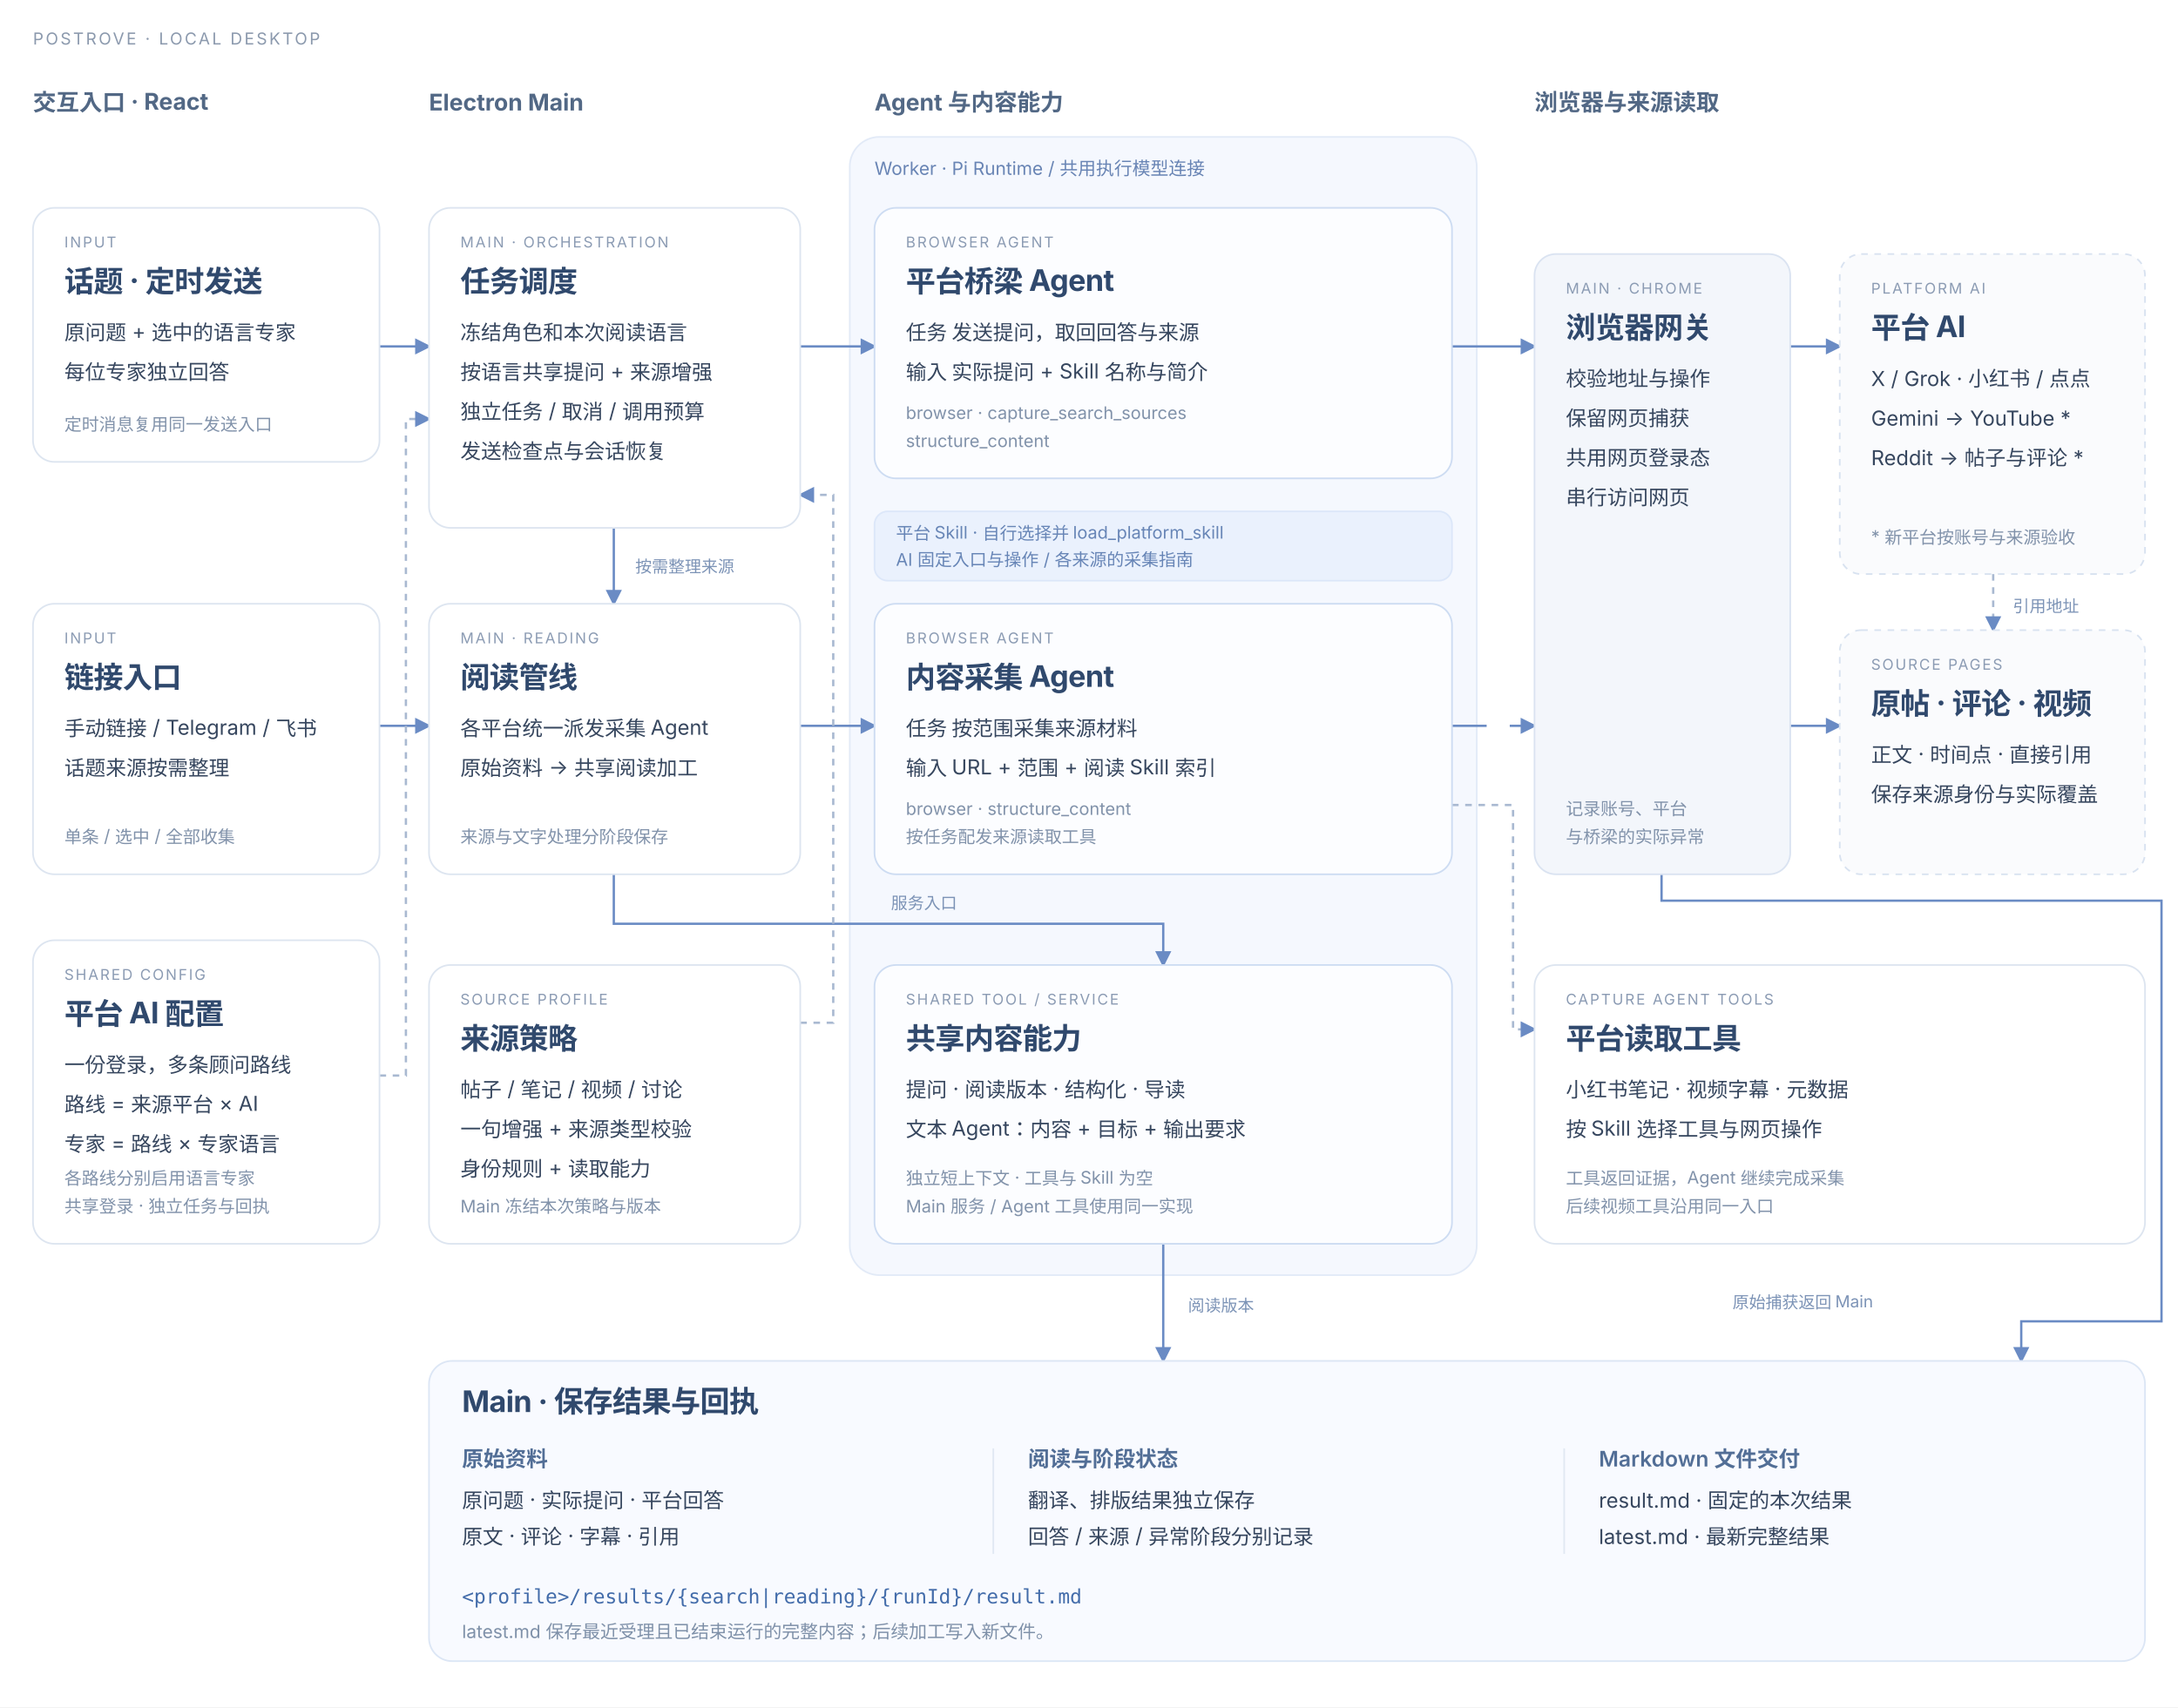
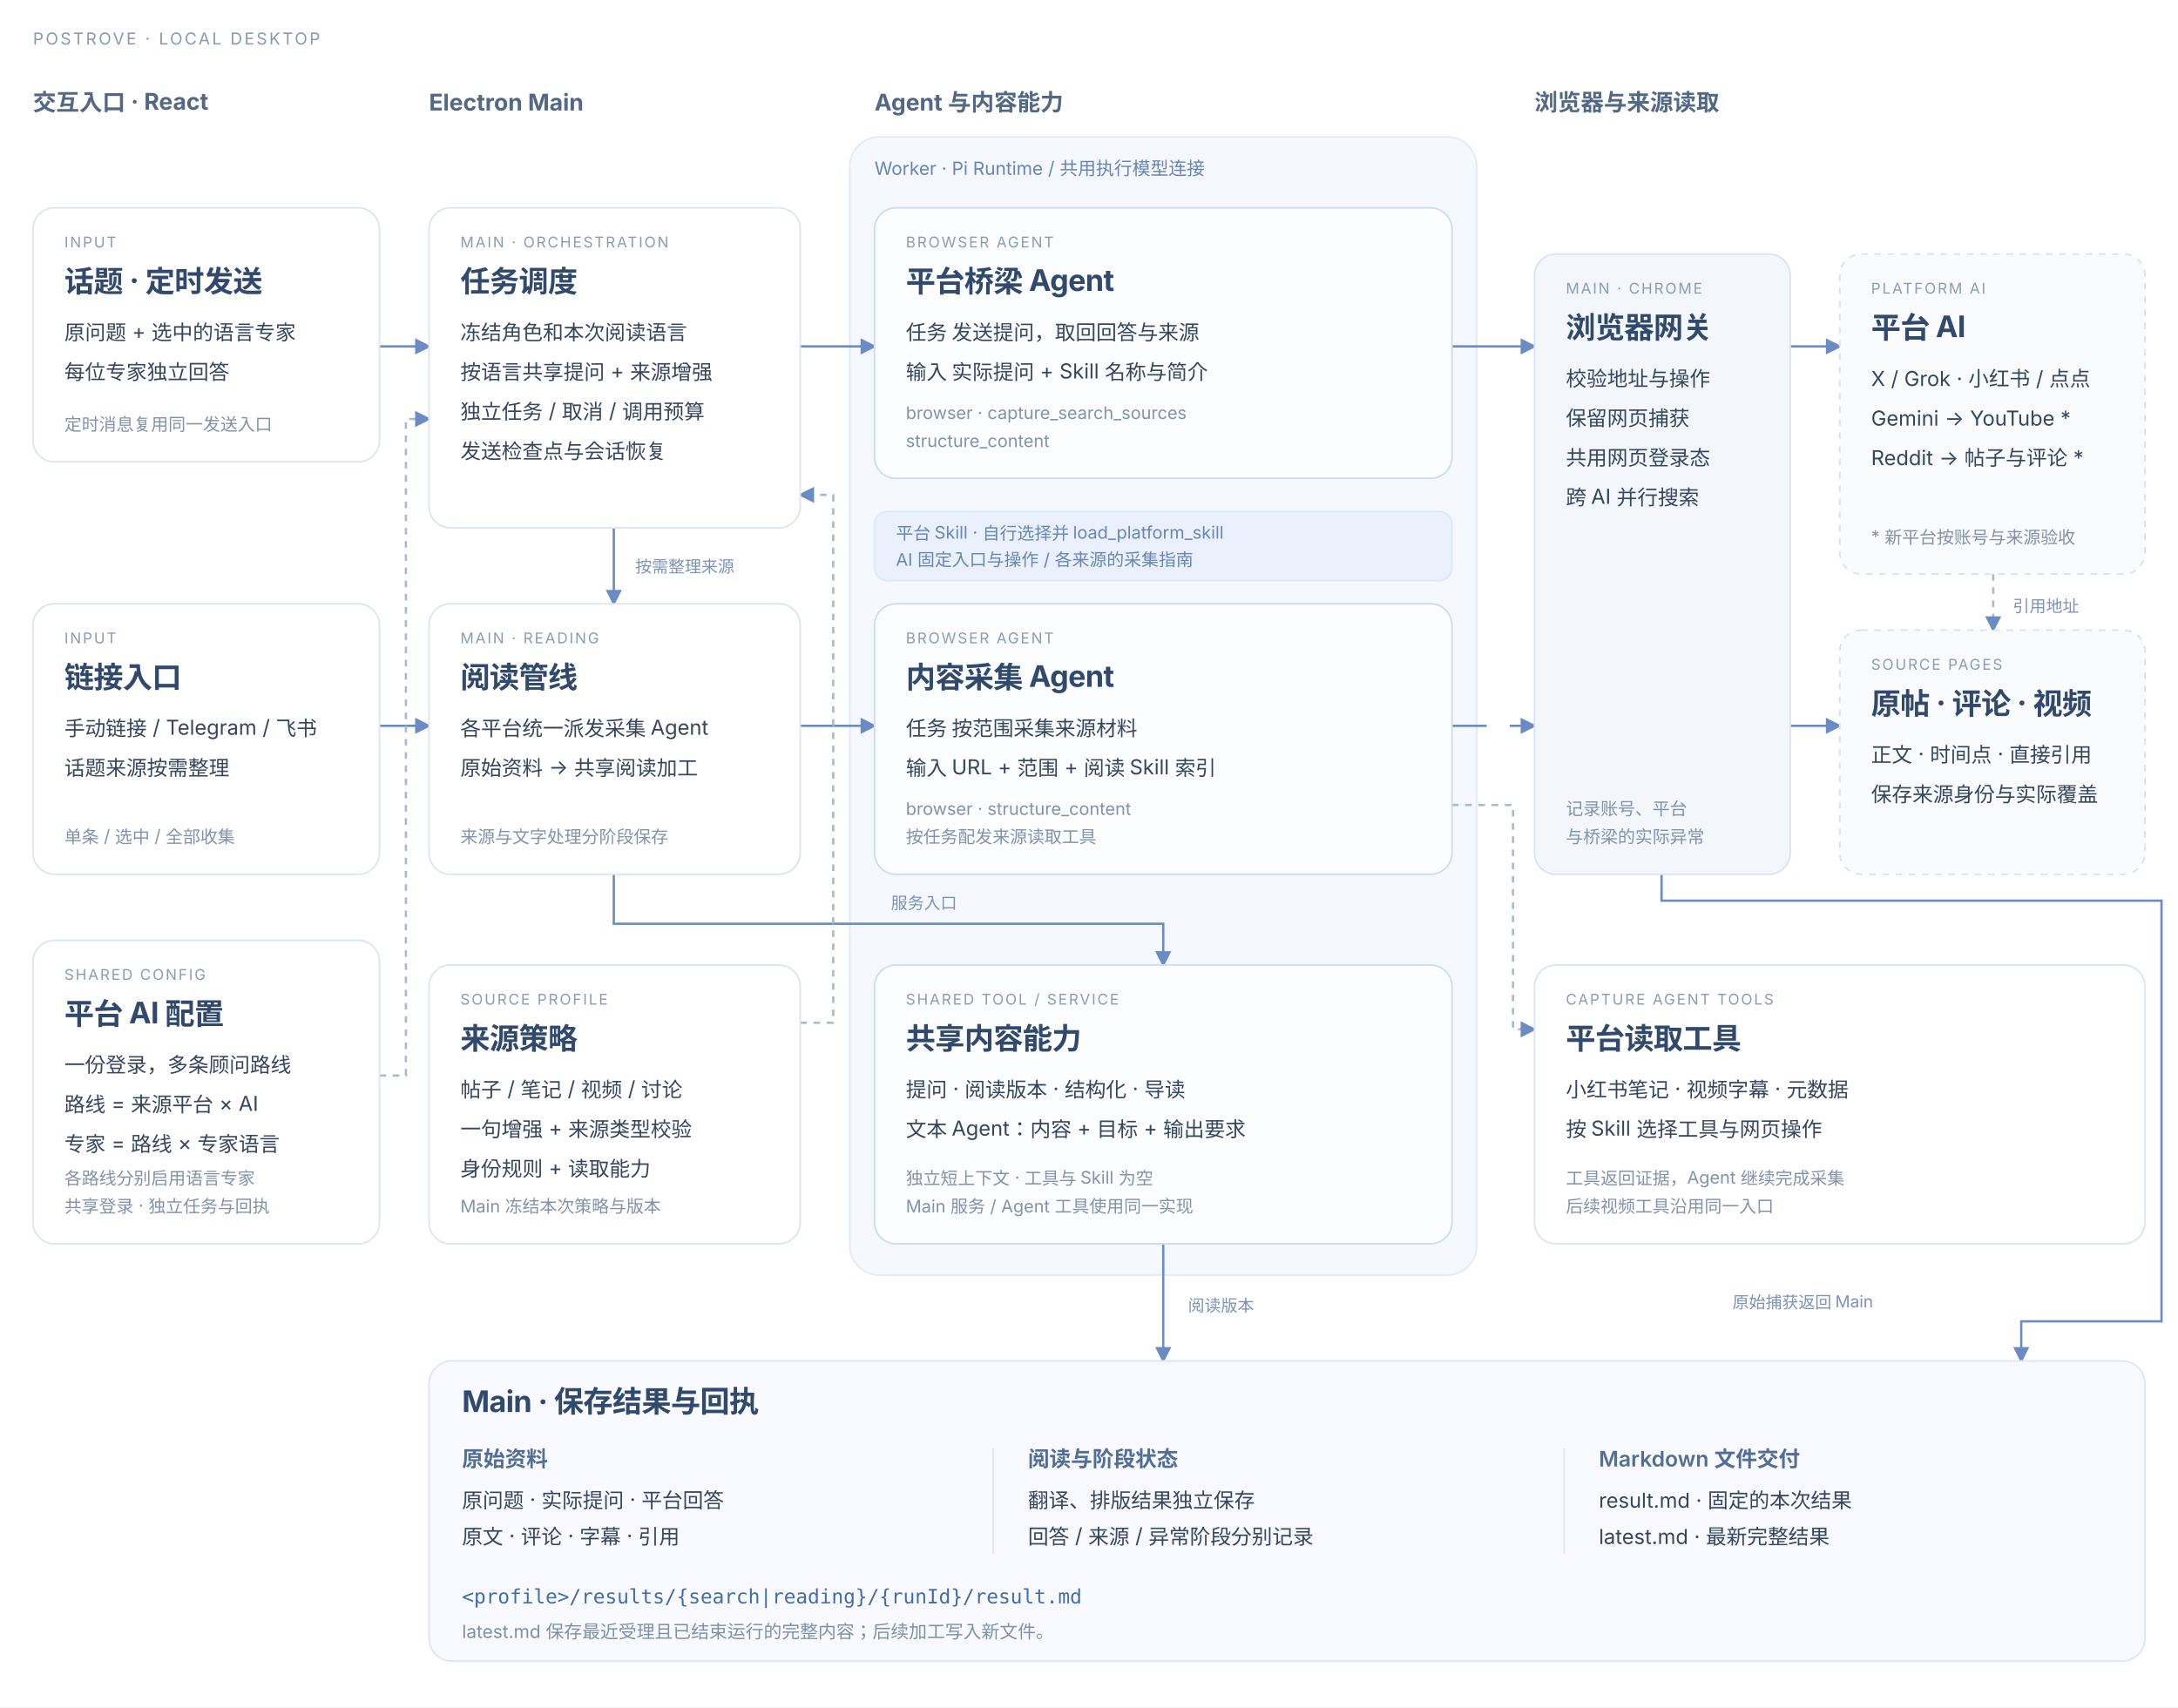
<svg xmlns="http://www.w3.org/2000/svg" width="1320" height="1035" viewBox="0 0 1320 1035" role="img" aria-labelledby="diagram-title diagram-desc">
  <defs>
    <marker id="arrow" markerWidth="7" markerHeight="7" refX="6" refY="3.5" orient="auto">
      <path d="M0 0L7 3.5L0 7Z" fill="#6a8bc4" />
    </marker>
  </defs>
  <style>text{font-family:-apple-system,BlinkMacSystemFont,"Segoe UI","PingFang SC","Microsoft YaHei",sans-serif;fill:#36465e}.canvas{fill:#fff}.lane{font-size:14px;font-weight:650;fill:#526885}.lane-en{font-size:10px;letter-spacing:1.3px;fill:#8b99ad}.runtime{fill:#f5f8fe;stroke:#e2eaf7}.runtime-label{font-size:11px;fill:#6884b4}.node rect{fill:#fff;stroke:#dde5f0}.node.agent rect{fill:#fcfdff;stroke:#cddcf2}.node.browser rect{fill:#f3f6fb;stroke:#dae3f1}.node.external rect{fill:#fafbfd;stroke:#d8e2f0;stroke-dasharray:4 4}.kicker{font-size:9px;letter-spacing:1px;fill:#8b9bb3}.node-title{font-size:18px;font-weight:650;letter-spacing:-.3px;fill:#30496d}.body{font-size:12.5px}.foot{font-size:10.5px;fill:#8192aa}.edge{fill:none;stroke:#6a8bc4;stroke-width:1.4;marker-end:url(#arrow)}.edge.dependency{stroke-dasharray:4 4;stroke:#a9b9d1}.edge-label{font-size:10px;fill:#7c93b6}.skill rect{fill:#eaf1fd;stroke:#dce7f9}.skill text{font-size:10.5px;fill:#6785b6}.saved rect{fill:#f8faff;stroke:#dce6f5}.saved .col-title{font-size:13px;font-weight:600;fill:#526e96}.saved .path{font-family:ui-monospace,SFMono-Regular,Consolas,monospace;font-size:12px;fill:#436caa}.saved .saved-copy{font-size:11px;fill:#7e90a8}.rule{stroke:#e1e8f3;stroke-width:1}</style>
  <rect class="canvas" width="1320" height="1035" />
  <text x="20" y="27" class="lane-en">POSTROVE · LOCAL DESKTOP</text>
  <text x="20" y="67" class="lane">交互入口 · React</text>
  <text x="260" y="67" class="lane">Electron Main</text>
  <text x="530" y="67" class="lane">Agent 与内容能力</text>
  <text x="930" y="67" class="lane">浏览器与来源读取</text>
  <rect class="runtime" x="515" y="83" width="380" height="690" rx="18" />
  <text x="530" y="106" class="runtime-label">Worker · Pi Runtime / 共用执行模型连接</text>
  <path class="edge " data-edge="question-main" d="M230 210H260" />
  <path class="edge " data-edge="main-bridge" d="M485 210H530" />
  <path class="edge " data-edge="links-reading" d="M230 440H260" />
  <path class="edge " data-edge="reading-capture" d="M485 440H530" />
  <path class="edge " data-edge="organize" d="M372 320V366" />
  <text x="385" y="347" class="edge-label">按需整理来源</text>
  <path class="edge " data-edge="bridge-browser" d="M880 210H930" />
  <path class="edge " data-edge="capture-browser" d="M880 440H901M915 440H930" />
  <path class="edge " data-edge="ask-platform" d="M1085 210H1115" />
  <path class="edge " data-edge="read-source" d="M1085 440H1115" />
  <path class="edge dependency" data-edge="citation" d="M1208 348V382" />
  <text x="1220" y="371" class="edge-label">引用地址</text>
  <path class="edge " data-edge="content-service" d="M372 530V560H705V585" />
  <text x="540" y="551" class="edge-label">服务入口</text>
  <path class="edge " data-edge="original-save" d="M1007 530V546H1310V801H1225V825" />
  <text x="1050" y="793" class="edge-label">原始捕获返回 Main</text>
  <path class="edge " data-edge="presentation-save" d="M705 754V825" />
  <text x="720" y="795" class="edge-label">阅读版本</text>
  <path class="edge dependency" data-edge="config-main" d="M230 652H246V254H260" />
  <path class="edge dependency" data-edge="profile-main" d="M485 620H505V300H485" />
  <path class="edge dependency" data-edge="capture-tools" d="M880 488H917V624H930" />
  <g class="node plain" data-node="question">
    <rect x="20" y="126" width="210" height="154" rx="13" />
    <text x="39" y="150" class="kicker">INPUT</text>
    <text x="39" y="177" class="node-title">话题 · 定时发送</text>
    <text x="39" y="206" class="body">原问题 + 选中的语言专家</text>
    <text x="39" y="230" class="body">每位专家独立回答</text>
    <text x="39" y="261" class="foot">定时消息复用同一发送入口</text>
  </g>
  <g class="node plain" data-node="links">
    <rect x="20" y="366" width="210" height="164" rx="13" />
    <text x="39" y="390" class="kicker">INPUT</text>
    <text x="39" y="417" class="node-title">链接入口</text>
    <text x="39" y="446" class="body">手动链接 / Telegram / 飞书</text>
    <text x="39" y="470" class="body">话题来源按需整理</text>
    <text x="39" y="511" class="foot">单条 / 选中 / 全部收集</text>
  </g>
  <g class="node plain" data-node="config">
    <rect x="20" y="570" width="210" height="184" rx="13" />
    <text x="39" y="594" class="kicker">SHARED CONFIG</text>
    <text x="39" y="621" class="node-title">平台 AI 配置</text>
    <text x="39" y="650" class="body">一份登录，多条顾问路线</text>
    <text x="39" y="674" class="body">路线 = 来源平台 × AI</text>
    <text x="39" y="698" class="body">专家 = 路线 × 专家语言</text>
    <text x="39" y="718" class="foot">各路线分别启用语言专家</text>
    <text x="39" y="735" class="foot">共享登录 · 独立任务与回执</text>
  </g>
  <g class="node plain" data-node="main-topic">
    <rect x="260" y="126" width="225" height="194" rx="13" />
    <text x="279" y="150" class="kicker">MAIN · ORCHESTRATION</text>
    <text x="279" y="177" class="node-title">任务调度</text>
    <text x="279" y="206" class="body">冻结角色和本次阅读语言</text>
    <text x="279" y="230" class="body">按语言共享提问 + 来源增强</text>
    <text x="279" y="254" class="body">独立任务 / 取消 / 调用预算</text>
    <text x="279" y="278" class="body">发送检查点与会话恢复</text>
  </g>
  <g class="node plain" data-node="main-reading">
    <rect x="260" y="366" width="225" height="164" rx="13" />
    <text x="279" y="390" class="kicker">MAIN · READING</text>
    <text x="279" y="417" class="node-title">阅读管线</text>
    <text x="279" y="446" class="body">各平台统一派发采集 Agent</text>
    <text x="279" y="470" class="body">原始资料 → 共享阅读加工</text>
    <text x="279" y="511" class="foot">来源与文字处理分阶段保存</text>
  </g>
  <g class="node agent" data-node="bridge">
    <rect x="530" y="126" width="350" height="164" rx="13" />
    <text x="549" y="150" class="kicker">BROWSER AGENT</text>
    <text x="549" y="177" class="node-title">平台桥梁 Agent</text>
    <text x="549" y="206" class="body">任务  发送提问，取回回答与来源</text>
    <text x="549" y="230" class="body">输入  实际提问 + Skill 名称与简介</text>
    <text x="549" y="254" class="foot">browser · capture_search_sources</text>
    <text x="549" y="271" class="foot">structure_content</text>
  </g>
  <g class="node agent" data-node="capture">
    <rect x="530" y="366" width="350" height="164" rx="13" />
    <text x="549" y="390" class="kicker">BROWSER AGENT</text>
    <text x="549" y="417" class="node-title">内容采集 Agent</text>
    <text x="549" y="446" class="body">任务  按范围采集来源材料</text>
    <text x="549" y="470" class="body">输入  URL + 范围 + 阅读 Skill 索引</text>
    <text x="549" y="494" class="foot">browser · structure_content</text>
    <text x="549" y="511" class="foot">按任务配发来源读取工具</text>
  </g>
  <g class="node agent" data-node="content">
    <rect x="530" y="585" width="350" height="169" rx="13" />
    <text x="549" y="609" class="kicker">SHARED TOOL / SERVICE</text>
    <text x="549" y="636" class="node-title">共享内容能力</text>
    <text x="549" y="665" class="body">提问 · 阅读版本 · 结构化 · 导读</text>
    <text x="549" y="689" class="body">文本 Agent：内容 + 目标 + 输出要求</text>
    <text x="549" y="718" class="foot">独立短上下文 · 工具与 Skill 为空</text>
    <text x="549" y="735" class="foot">Main 服务 / Agent 工具使用同一实现</text>
  </g>
  <g class="node browser" data-node="browser">
    <rect x="930" y="154" width="155" height="376" rx="13" />
    <text x="949" y="178" class="kicker">MAIN · CHROME</text>
    <text x="949" y="205" class="node-title">浏览器网关</text>
    <text x="949" y="234" class="body">校验地址与操作</text>
    <text x="949" y="258" class="body">保留网页捕获</text>
    <text x="949" y="282" class="body">共用网页登录态</text>
-     <text x="949" y="306" class="body">串行访问网页</text>
+     <text x="949" y="306" class="body">跨 AI 并行搜索</text>
    <text x="949" y="494" class="foot">记录账号、平台</text>
    <text x="949" y="511" class="foot">与桥梁的实际异常</text>
  </g>
  <g class="node external" data-node="platform-ai">
    <rect x="1115" y="154" width="185" height="194" rx="13" />
    <text x="1134" y="178" class="kicker">PLATFORM AI</text>
    <text x="1134" y="205" class="node-title">平台 AI</text>
    <text x="1134" y="234" class="body">X / Grok · 小红书 / 点点</text>
    <text x="1134" y="258" class="body">Gemini → YouTube *</text>
    <text x="1134" y="282" class="body">Reddit → 帖子与评论 *</text>
    <text x="1134" y="329" class="foot">* 新平台按账号与来源验收</text>
  </g>
  <g class="node external" data-node="sources">
    <rect x="1115" y="382" width="185" height="148" rx="13" />
    <text x="1134" y="406" class="kicker">SOURCE PAGES</text>
    <text x="1134" y="433" class="node-title">原帖 · 评论 · 视频</text>
    <text x="1134" y="462" class="body">正文 · 时间点 · 直接引用</text>
    <text x="1134" y="486" class="body">保存来源身份与实际覆盖</text>
  </g>
  <g class="node plain" data-node="source-policy">
    <rect x="260" y="585" width="225" height="169" rx="13" />
    <text x="279" y="609" class="kicker">SOURCE PROFILE</text>
    <text x="279" y="636" class="node-title">来源策略</text>
    <text x="279" y="665" class="body">帖子 / 笔记 / 视频 / 讨论</text>
    <text x="279" y="689" class="body">一句增强 + 来源类型校验</text>
    <text x="279" y="713" class="body">身份规则 + 读取能力</text>
    <text x="279" y="735" class="foot">Main 冻结本次策略与版本</text>
  </g>
  <g class="node plain" data-node="reading-tools">
    <rect x="930" y="585" width="370" height="169" rx="13" />
    <text x="949" y="609" class="kicker">CAPTURE AGENT TOOLS</text>
    <text x="949" y="636" class="node-title">平台读取工具</text>
    <text x="949" y="665" class="body">小红书笔记 · 视频字幕 · 元数据</text>
    <text x="949" y="689" class="body">按 Skill 选择工具与网页操作</text>
    <text x="949" y="718" class="foot">工具返回证据，Agent 继续完成采集</text>
    <text x="949" y="735" class="foot">后续视频工具沿用同一入口</text>
  </g>
  <g class="skill" data-node="skill">
    <rect x="530" y="310" width="350" height="42" rx="8" />
    <text x="543" y="327" class="body">平台 Skill · 自行选择并 load_platform_skill</text>
    <text x="543" y="343" class="body">AI 固定入口与操作 / 各来源的采集指南</text>
  </g>
  <g class="saved" data-node="storage">
    <rect x="260" y="825" width="1040" height="182" rx="14" />
    <text x="280" y="856" class="node-title">Main · 保存结果与回执</text>
    <text x="280" y="889" class="col-title">原始资料</text>
    <text x="280" y="914" class="body">原问题 · 实际提问 · 平台回答</text>
    <text x="280" y="936" class="body">原文 · 评论 · 字幕 · 引用</text>
    <path class="rule" d="M602 878V942M948 878V942" />
    <text x="623" y="889" class="col-title">阅读与阶段状态</text>
    <text x="623" y="914" class="body">翻译、排版结果独立保存</text>
    <text x="623" y="936" class="body">回答 / 来源 / 异常阶段分别记录</text>
    <text x="969" y="889" class="col-title">Markdown 文件交付</text>
    <text x="969" y="914" class="body">result.md · 固定的本次结果</text>
    <text x="969" y="936" class="body">latest.md · 最新完整结果</text>
    <text x="280" y="972" class="path">&lt;profile&gt;/results/{search|reading}/{runId}/result.md</text>
    <text x="280" y="993" class="saved-copy">latest.md 保存最近受理且已结束运行的完整内容；后续加工写入新文件。</text>
  </g>
</svg>
